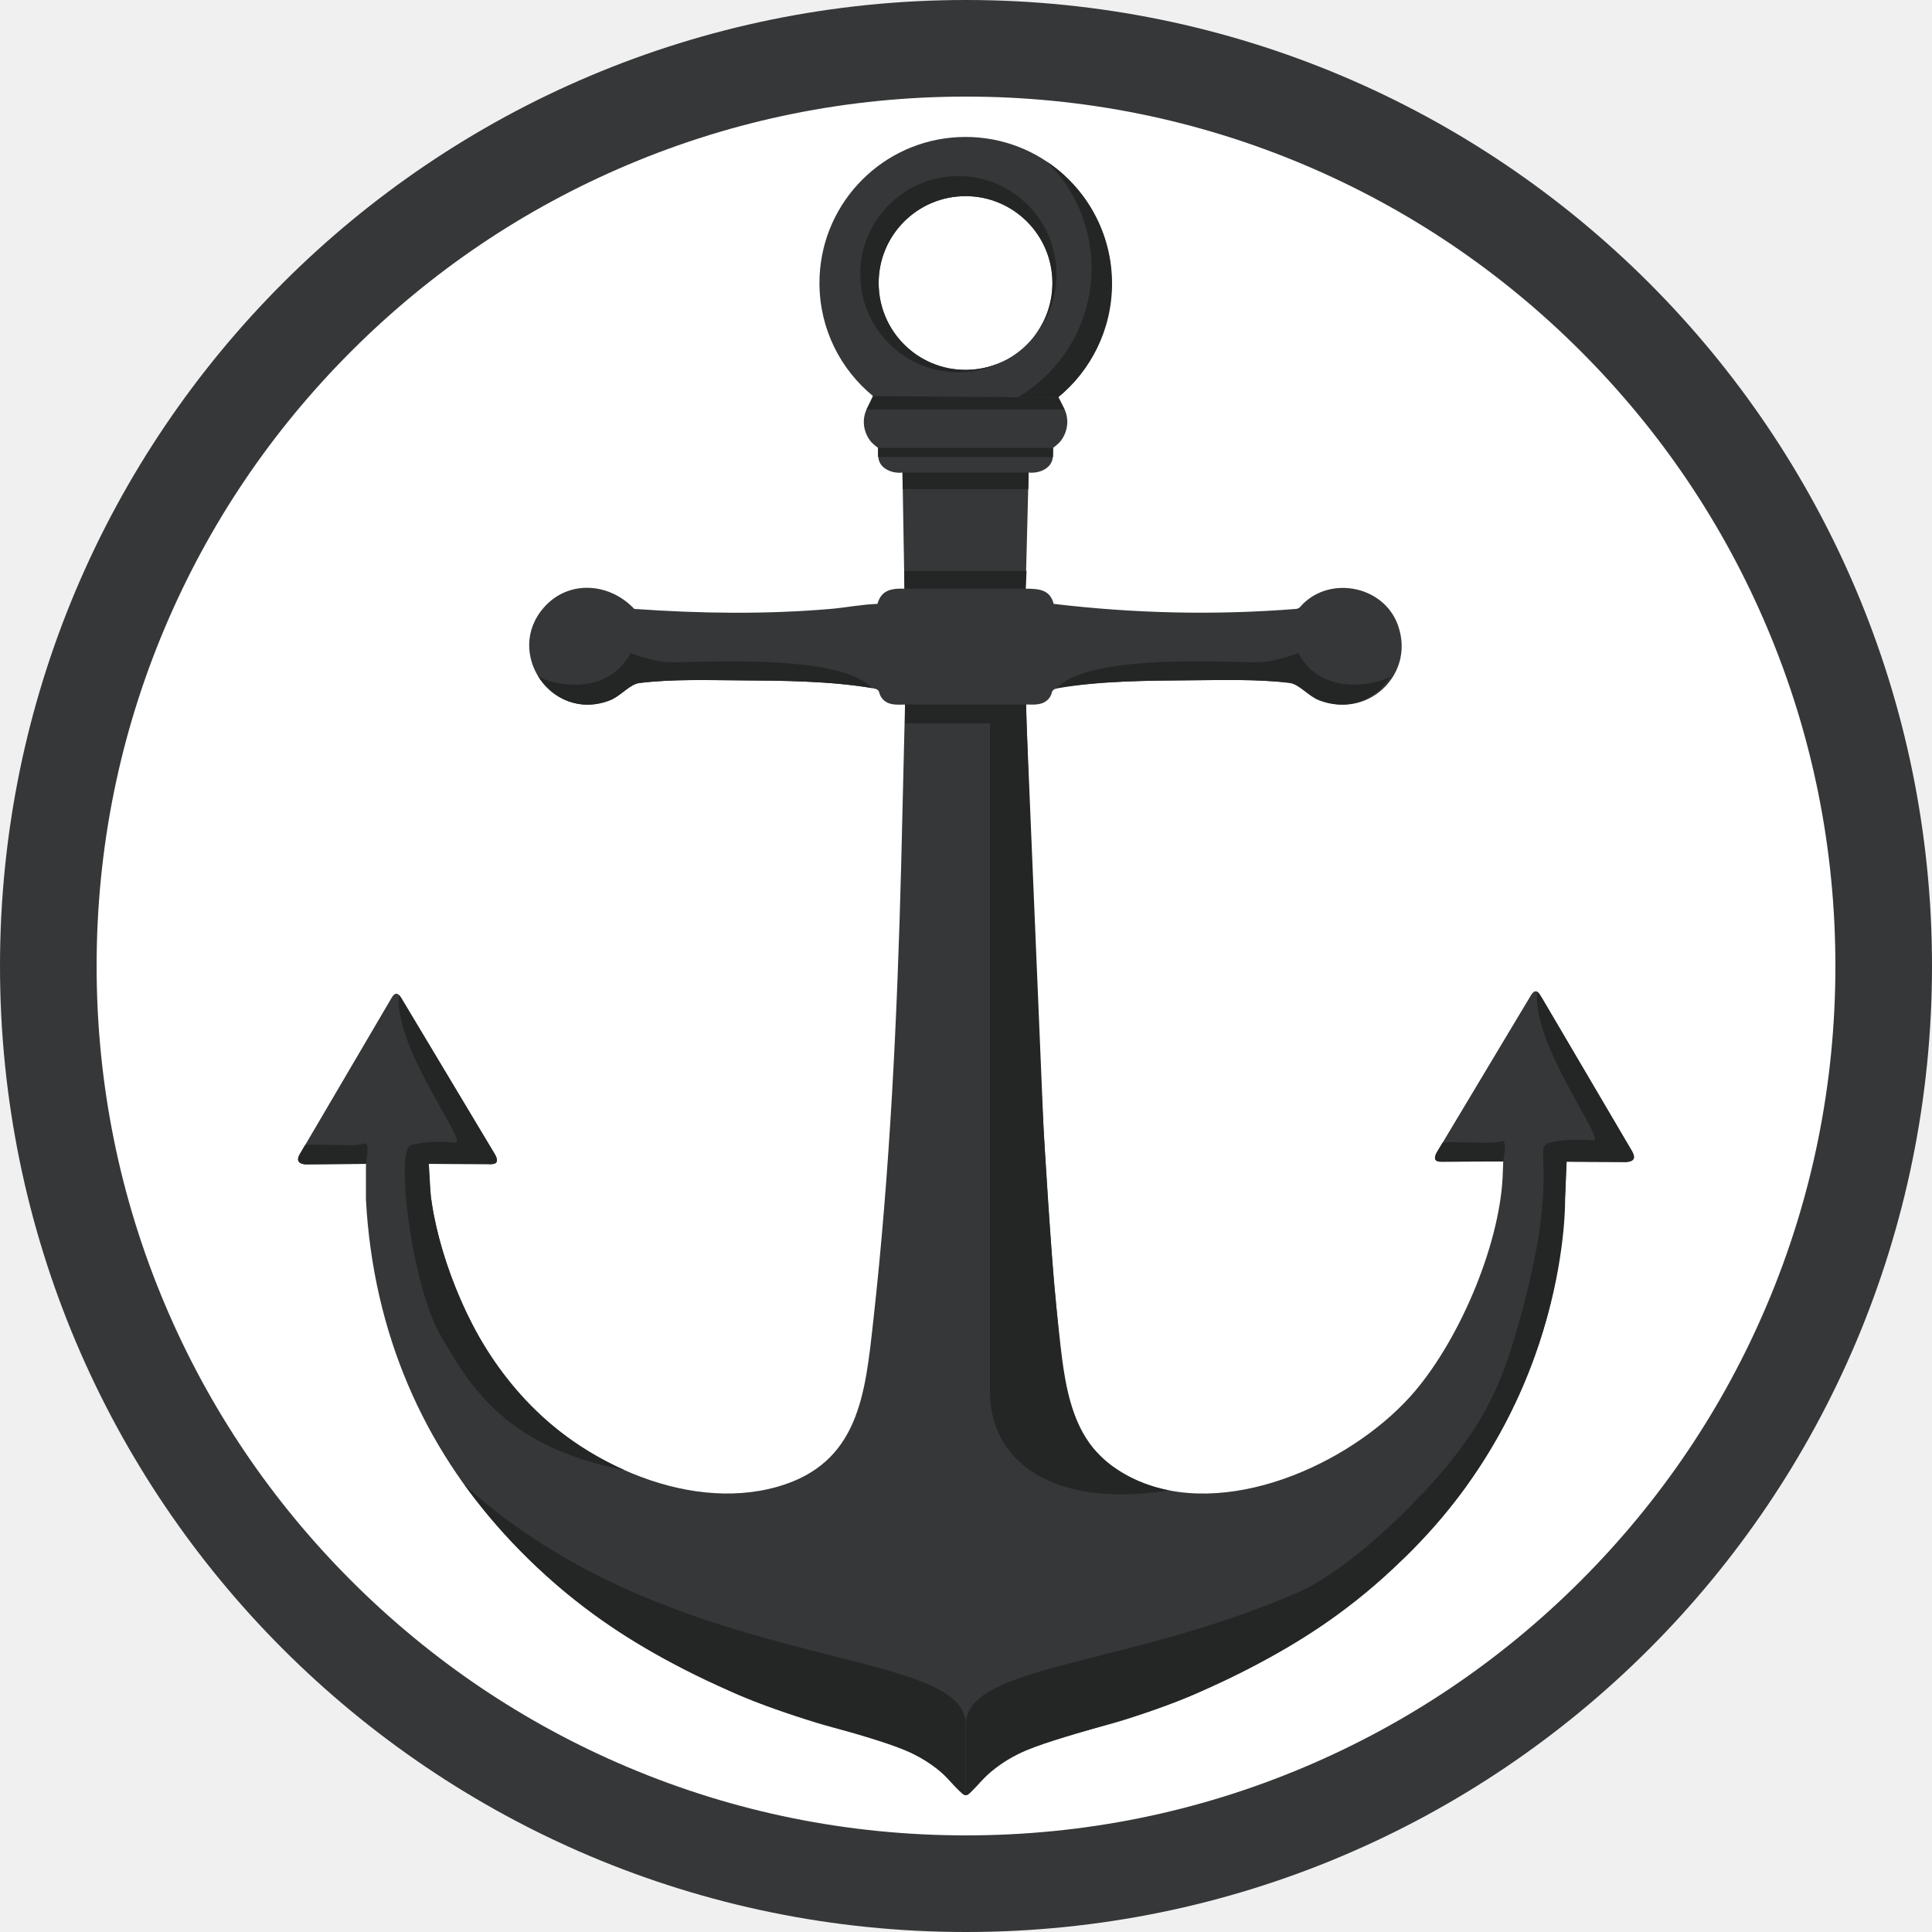
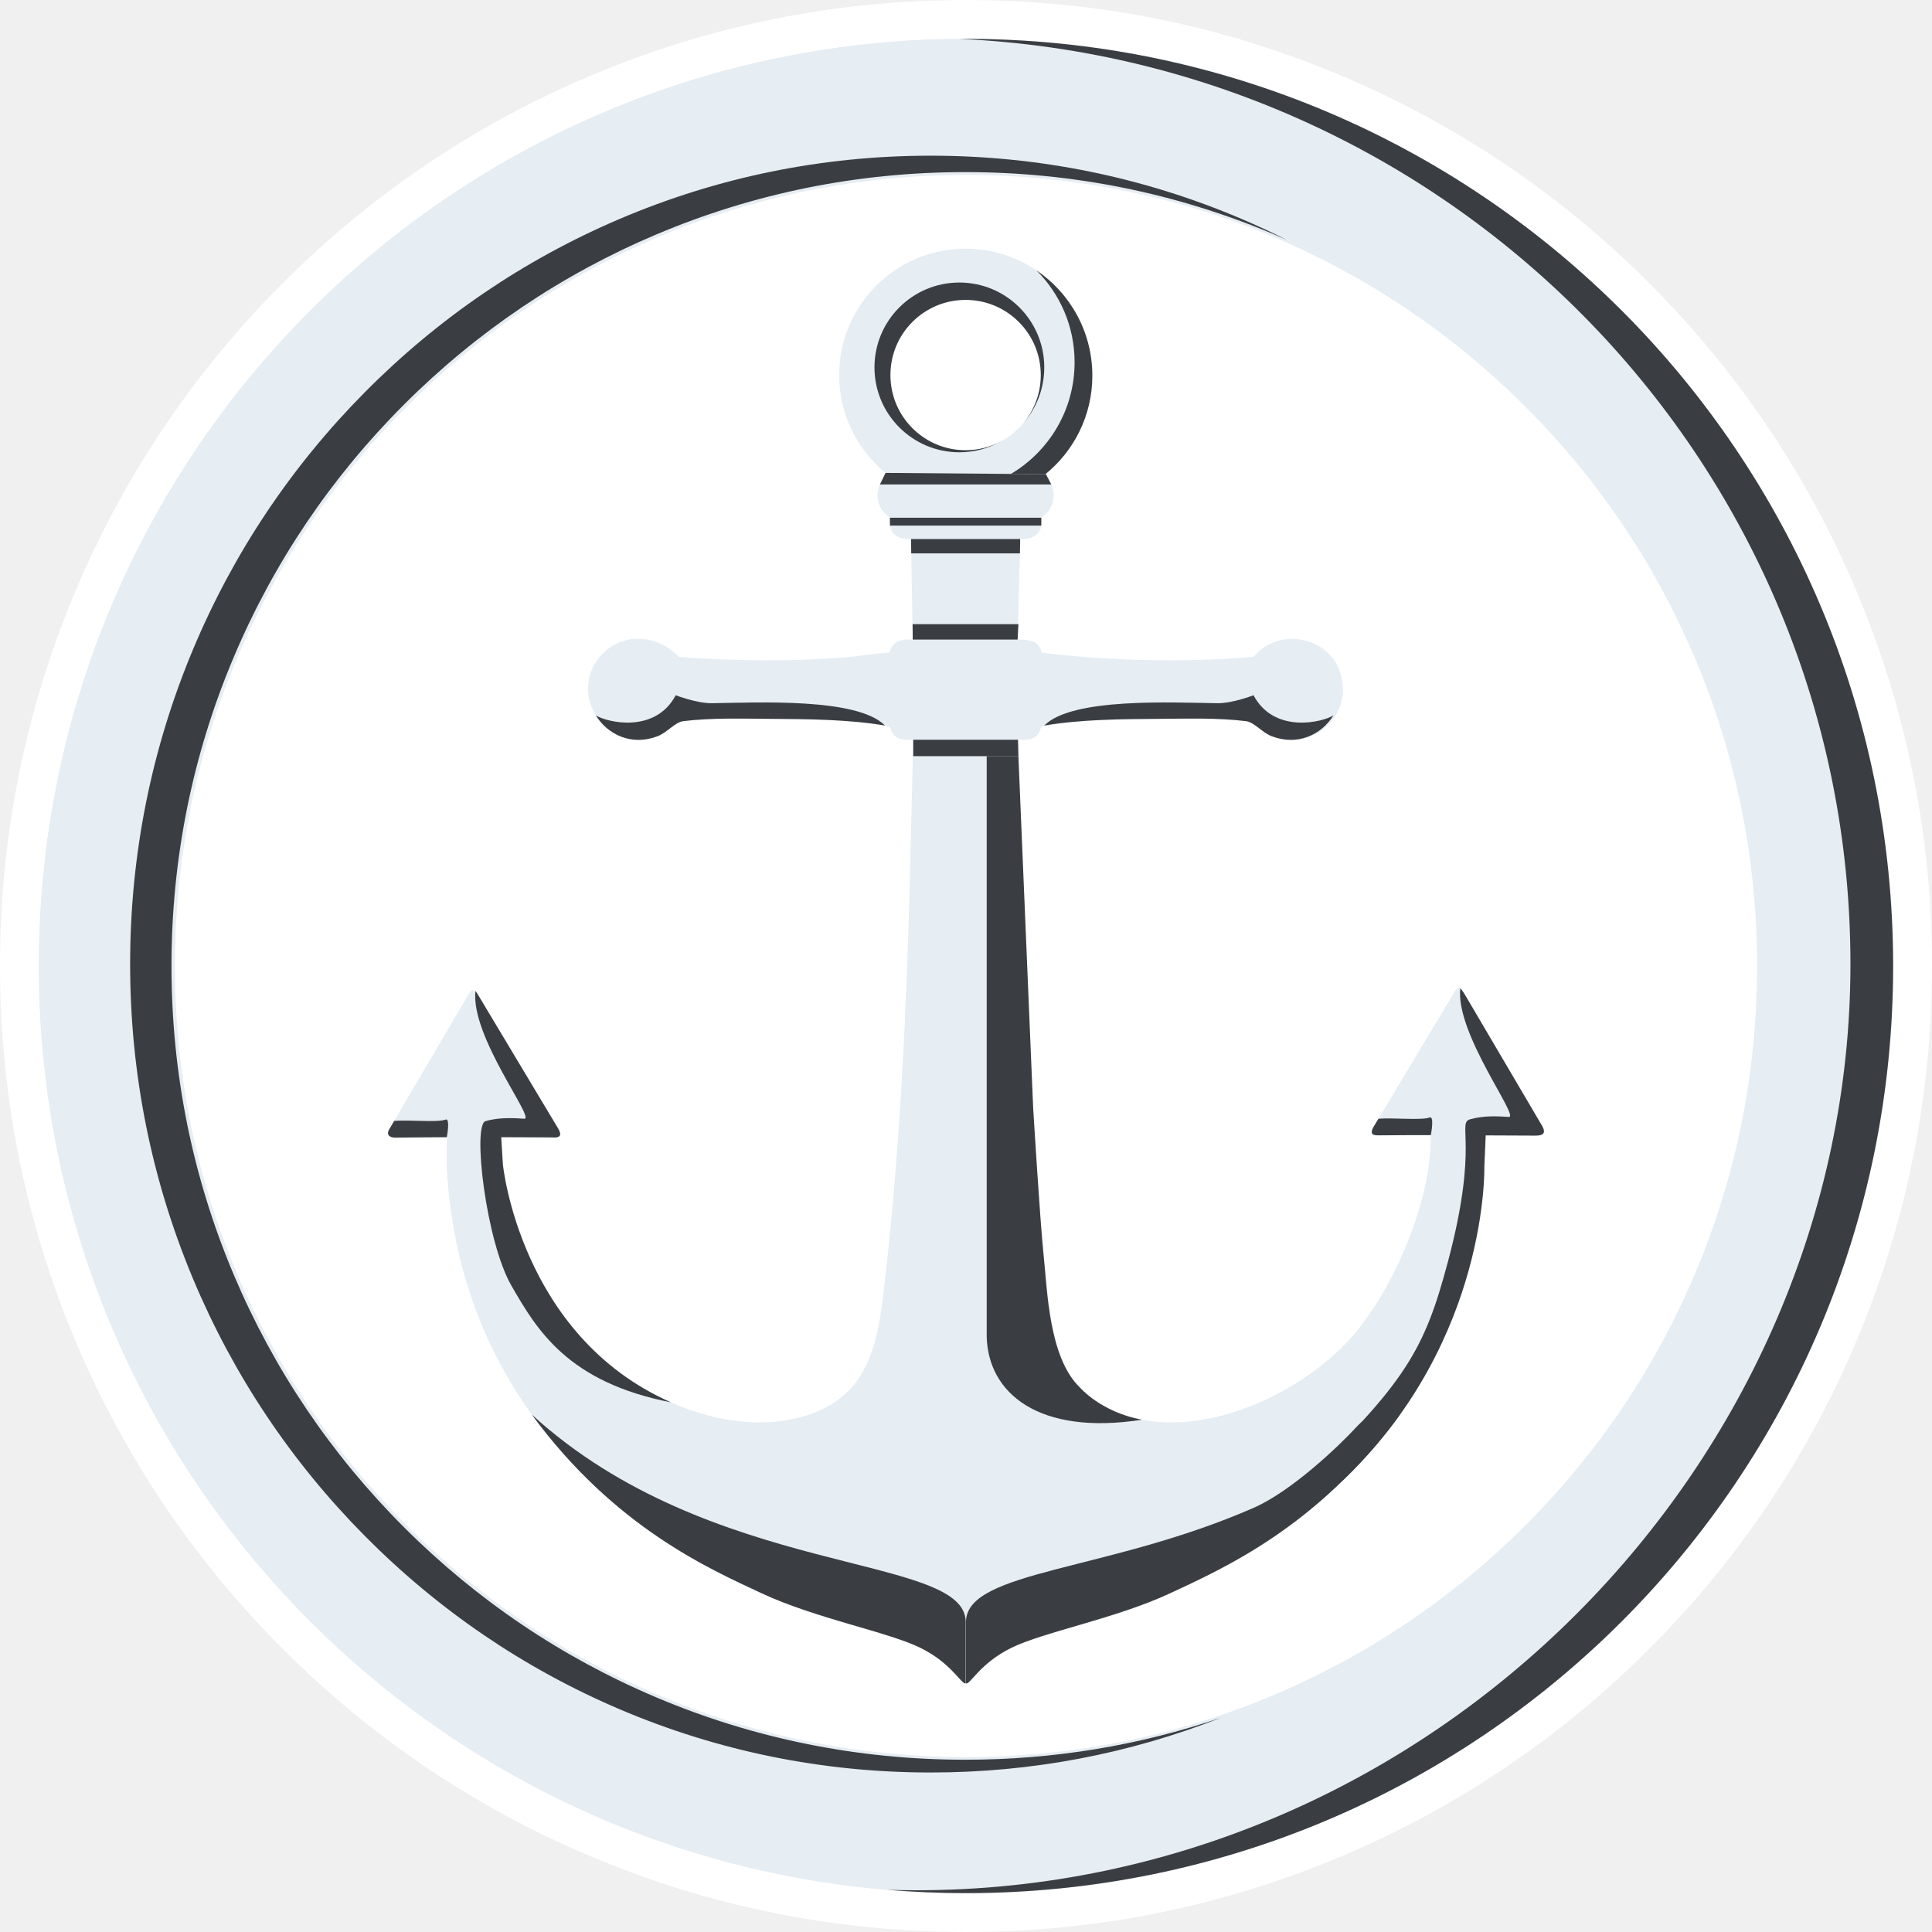
- <svg xmlns="http://www.w3.org/2000/svg" id="Ebene_2" data-name="Ebene 2" viewBox="0 0 1000 1000">
+ <svg xmlns="http://www.w3.org/2000/svg" id="Ebene_2" data-name="Ebene 2" viewBox="0 0 994 994">
  <defs>
    <style>
      .cls-1 {
-         fill: #353738;
+         fill: #fff;
      }

      .cls-2 {
-         fill: #242626;
+         fill: #e6edf3;
+       }
+ 
+       .cls-3 {
+         fill: #3a3e42;
      }
    </style>
  </defs>
  <g id="logo_vII">
-     <circle cx="500" cy="500" r="452" fill="#ffffff" />
-     <path class="cls-1" d="M500,50c60.77,0,119.7,11.89,175.15,35.34,53.58,22.66,101.71,55.12,143.05,96.46,41.34,41.34,73.8,89.47,96.46,143.05,23.45,55.45,35.34,114.37,35.34,175.15s-11.89,119.7-35.34,175.14c-22.66,53.58-55.12,101.71-96.46,143.05-41.34,41.34-89.47,73.8-143.05,96.46-55.45,23.45-114.37,35.34-175.15,35.34s-119.7-11.89-175.14-35.34c-53.58-22.66-101.71-55.12-143.05-96.46-41.34-41.34-73.8-89.47-96.46-143.05-23.45-55.45-35.34-114.37-35.34-175.14s11.89-119.7,35.34-175.15c22.66-53.58,55.12-101.71,96.46-143.05,41.34-41.34,89.47-73.8,143.05-96.46,55.45-23.45,114.37-35.34,175.14-35.34M500,0C223.86,0,0,223.86,0,500s223.86,500,500,500,500-223.86,500-500S776.14,0,500,0h0Z" />
-     <path class="cls-1" d="M845.07,596.56l-47.64-81.16c-1.84-3.31-3.53-2.82-5.13-.05l-48.71,81.29c-1.5,2.95-1.21,4.89,3.01,4.66l31.47-.13s-.14,4.62-.3,7.84c-1.71,36.53-23.38,86.74-47.79,113.8-32.04,35.51-96.09,64.24-142.6,42.98-34.39-15.73-36.1-48.48-39.79-81.59-9.82-88.54-16.49-319.56-16.49-319.56,4.22.09,8.8.51,11.78-3.07,2.55-3.07.27-4.6,5.12-5.43,21.58-3.66,46.01-3.86,67.89-4.02,17.13-.12,35.46-.69,52.66,1.36,4.51.55,6.23,3.67,9.82,6.02,25.05,16.28,55.14-8.23,45.19-35.95-7.54-20.97-36.68-26.05-50.93-9.03l-1.36.62c-41.94,3.38-84.11,2.41-125.9-2.58-1.82-7.32-7.48-7.86-14.49-7.86l1.54-60.12c4.94.6,11.33-1.71,12.39-7.07.37-1.86.25-5.69.25-5.69,0,0,2.61-1.95,3.54-3.06,4.06-4.82,5.07-11.68,2.17-17.37-1.16-2.29-1.45-3.15-2.96-5.87,16.91-13.86,27.56-35.48,27.56-59.05,0-39.49-30.28-71.91-68.9-75.29-.05-.02-.09-.02-.15-.02-2.16-.19-4.35-.28-6.56-.28-2.56,0-5.08.13-7.58.38-38.21,3.79-68.03,36.03-68.03,75.22,0,23.59,10.79,44.66,27.72,58.53-1.54,3.47-1.94,4.12-3.1,6.4-2.89,5.69-1.9,12.55,2.18,17.37.92,1.1,3.53,3.06,3.53,3.06,0,0-.11,3.83.26,5.69,1.05,5.37,7.44,7.68,12.38,7.07l1.02,60.12c-8.26-.39-12.19,1.69-13.98,7.85-8.15.28-16.21,1.91-24.31,2.61-33.81,2.89-67.78,2.38-101.56-.01-12.8-13.6-34.07-15.28-46.85-.65-20.53,23.48,4.22,59.54,34.15,48,5.75-2.22,10.3-8.38,15.4-9,16.98-2.06,35.11-1.47,52-1.36,22.17.14,46.7.31,68.55,4.02,4.86.83,2.58,2.36,5.13,5.43,2.96,3.58,7.56,3.16,11.77,3.07,0,0-1.33,57.14-2,83.41-2.04,78.45-5.75,157.89-14.49,236.15-4.15,37.1-7.25,73.14-49.32,85.23-48.33,13.91-106.61-14.74-137.32-51.61l-7.54-9.62c-19.02-28.09-34.12-67.72-35.54-97.97-.15-3.22-.28-7.84-.28-7.84l31.46.13c4.22.24,4.51-1.72,3.01-4.66l-48.71-81.29c-1.6-2.77-3.29-3.26-5.12.05l-47.65,81.16c-1.39,2.74-.66,4.54,3.29,4.88l31.2-.27-.02,3.07v15.45c7.57,139.5,105.94,232.13,233.69,270.92,20.76,6.3,45.78,10.02,62.82,24.25,4.42,3.7,7.77,8.72,12.23,12.18,1.4,1.1,1.87,1.21,3.28,0,4.48-3.44,7.8-8.51,12.23-12.19,18.14-15.04,46.25-18.98,68.39-25.92,120.45-37.82,217.01-127.93,227.42-259.36.7-8.84,1.16-26.55,1.16-26.55l-.02-3.07,31.2.27c3.96-.34,4.68-2.13,3.29-4.88ZM499.76,191.45c-24.85,0-44.97-20.13-44.97-44.97s20.13-44.96,44.97-44.96,44.97,20.13,44.97,44.96-20.14,44.97-44.97,44.97Z" />
-     <path class="cls-2" d="M531.35,374.45l8.82,210.11s4.08,67.69,6.27,88.39c2.19,20.7,3.05,61.48,21.8,79.29,0,0,12.44,14.53,36.99,19.2-62.04,9.63-92.17-16.12-92.84-49.93v-347.07h18.96Z" />
-     <polygon class="cls-2" points="454.48 231.83 454.51 236.56 545.03 236.56 545.06 231.83 454.48 231.83" />
-     <polygon class="cls-2" points="467.12 244.59 467.23 253.15 532.25 253.15 532.41 244.59 467.12 244.59" />
-     <path class="cls-2" d="M500,929.13v-37.37c1.21-30.28,85.12-29.54,172.19-67.7,22.19-9.73,50.19-36.16,61.55-48.45,11.36-12.29,18.82-.86,25.82-7.26-49.75,67.72-106.28,92.27-137.72,106.98-31.43,14.71-75.49,23.11-94.56,32.45s-24.8,22.23-27.29,21.35Z" />
-     <path class="cls-2" d="M778.07,601.17s2.35-11.91-.82-10.51c-4.91,1.78-22.01-.02-30.5.72l-2.81,4.62c-3.32,5.6,1.07,5.3,3.02,5.3,3.54-.1,31.11-.13,31.11-.13Z" />
-     <path class="cls-2" d="M795.7,513.34c-3.01,27.07,35.8,77.39,29,76.94-6.79-.45-15.22-.86-23.17,1.43-7.95,2.29,5.45,14.98-13.14,84.85-13.95,52.4-24.7,72.83-90.93,135.28-.46,3.07,10.55,12.25,30.54-6.6,84.71-82.55,82.09-185.07,82.09-185.07l.81-18.84,30.34.13c5.32-.15,5.65-2.53,2.43-7.48l-45.25-76.91c-.66-1.15-2.17-3.25-2.71-3.73Z" />
-     <path class="cls-2" d="M499.81,929.13v-37.37c-1.63-40.65-152.3-25.39-259.57-123.41,49.75,67.72,106.28,92.27,137.72,106.98,31.43,14.71,75.49,23.11,94.56,32.45s24.8,22.23,27.29,21.35Z" />
-     <path class="cls-2" d="M189.42,602.4s2.31-11.88-.87-10.48c-4.91,1.78-22.11-.01-30.6.73l-2.71,4.61c-3.11,4.94,2.01,5.41,3.05,5.4,3.54-.1,31.13-.27,31.13-.27Z" />
-     <path class="cls-2" d="M206.55,515.03c-3.01,27.07,36,76.78,29.2,76.32-6.79-.45-15.22-.86-23.17,1.43-7.95,2.29.25,71.99,15.45,98.41s33.76,57.79,95.43,69.82c-90.28-39.88-100.5-142.19-100.5-142.19l-1.02-16.43,30.34.13c6.65.57,5.65-2.53,2.43-7.48l-46.18-77.08c-.66-1.15-1.44-2.46-1.98-2.94Z" />
-     <polygon class="cls-2" points="468.14 304.71 530.87 304.71 531.35 295.49 468.05 295.49 468.14 304.71" />
-     <polygon class="cls-2" points="468.44 364.65 531.1 364.65 531.35 374.45 468.44 374.45 468.44 364.65" />
-     <path class="cls-2" d="M672,338.02s-12.62,4.9-21.74,4.77c-27.05-.4-86.97-3.43-103.43,13.36,21.85-3.71,46.38-3.87,68.55-4.02,16.9-.11,35.02-.7,52,1.36,5.11.63,9.66,6.79,15.4,9,15.7,6.05,29.97-.99,37.04-12.45-6.51,4.12-35.42,11.23-47.82-12.03Z" />
-     <path class="cls-2" d="M278.55,350.06c7.06,11.46,21.34,18.5,37.04,12.45,5.75-2.22,10.3-8.38,15.4-9,16.98-2.06,35.11-1.47,52-1.36,22.17.14,46.7.31,68.55,4.02-16.46-16.79-76.38-13.76-103.43-13.36-9.12.13-21.74-4.77-21.74-4.77-12.4,23.27-41.31,16.15-47.82,12.03Z" />
-     <polygon class="cls-2" points="551.01 211.91 448.53 211.91 451.88 205.01 526.87 205.63 547.47 205.81 547.81 205.81 551.01 211.91" />
-     <path class="cls-2" d="M575.59,146.79c0,23.83-10.97,45.09-28.12,59.02l-20.6-.18c22.81-13.51,38.11-38.37,38.11-66.82,0-21.49-8.74-40.94-22.86-55,20.19,13.65,33.47,36.77,33.47,62.97Z" />
-     <path class="cls-2" d="M546.83,141.9c0-28.04-22.74-50.77-50.78-50.77s-50.78,22.73-50.78,50.77,22.73,50.78,50.78,50.78c9.03,0,17.51-2.36,24.85-6.5-6.3,3.36-13.5,5.27-21.14,5.27-24.84,0-44.97-20.13-44.97-44.97s20.13-44.96,44.97-44.96,44.98,20.13,44.98,44.96c0,10.87-3.85,20.83-10.27,28.61,7.71-8.9,12.36-20.5,12.36-33.2Z" />
+     <path class="cls-1" d="M497,20c263.44,0,477,213.56,477,477s-213.56,477-477,477S20,760.44,20,497,233.56,20,497,20M497,0c-67.09,0-132.18,13.14-193.46,39.07-59.18,25.03-112.33,60.87-157.97,106.5-45.64,45.64-81.47,98.79-106.5,157.97C13.14,364.82,0,429.91,0,497s13.14,132.18,39.06,193.46c25.03,59.18,60.87,112.33,106.5,157.97,45.64,45.64,98.79,81.47,157.97,106.5,61.29,25.92,126.38,39.06,193.46,39.06s132.18-13.14,193.46-39.06c59.18-25.03,112.33-60.87,157.97-106.5,45.64-45.64,81.47-98.79,106.5-157.97,25.92-61.29,39.07-126.38,39.07-193.46s-13.14-132.18-39.07-193.46c-25.03-59.18-60.87-112.33-106.5-157.97-45.64-45.64-98.79-81.47-157.97-106.5C629.18,13.14,564.09,0,497,0h0Z" />
+     <g>
+       <path class="cls-1" d="M497,939c-59.69,0-117.57-11.68-172.04-34.72-52.63-22.26-99.9-54.14-140.51-94.74-40.6-40.6-72.48-87.88-94.74-140.51-23.04-54.47-34.72-112.35-34.72-172.04s11.68-117.57,34.72-172.04c22.26-52.63,54.13-99.9,94.74-140.51,40.6-40.6,87.88-72.48,140.51-94.74,54.47-23.04,112.35-34.72,172.04-34.72s117.57,11.68,172.04,34.72c52.63,22.26,99.9,54.13,140.51,94.74,40.6,40.6,72.48,87.88,94.74,140.51,23.04,54.47,34.72,112.35,34.72,172.04s-11.68,117.57-34.72,172.04c-22.26,52.63-54.14,99.9-94.74,140.51s-87.88,72.48-140.51,94.74c-54.47,23.04-112.35,34.72-172.04,34.72Z" />
+       <path class="cls-2" d="M497,90c54.98,0,108.27,10.75,158.4,31.96,48.46,20.5,91.99,49.85,129.39,87.25,37.4,37.4,66.76,80.93,87.25,129.39,21.2,50.13,31.96,103.43,31.96,158.4s-10.75,108.27-31.96,158.4c-20.5,48.46-49.85,91.99-87.25,129.39-37.4,37.4-80.93,66.76-129.39,87.25-50.13,21.2-103.43,31.96-158.4,31.96s-108.27-10.75-158.4-31.96c-48.46-20.5-91.99-49.85-129.39-87.25-37.4-37.4-66.76-80.93-87.25-129.39-21.2-50.13-31.96-103.43-31.96-158.4s10.75-108.27,31.96-158.4c20.5-48.46,49.85-91.99,87.25-129.39,37.4-37.4,80.93-66.76,129.39-87.25,50.13-21.2,103.43-31.96,158.4-31.96M497,20C233.56,20,20,233.56,20,497s213.56,477,477,477,477-213.56,477-477S760.44,20,497,20h0Z" />
+     </g>
+     <path class="cls-3" d="M207.84,208.17c37.52-37.53,81.2-66.98,129.83-87.55,50.32-21.28,103.8-32.07,158.96-32.07s108.64,10.79,158.96,32.07c2.19.93,4.37,1.87,6.53,2.84-7.59-3.82-15.31-7.4-23.16-10.75-50.71-21.64-104.59-32.61-160.16-32.61s-109.45,10.97-160.16,32.61c-49.03,20.92-93.07,50.89-130.91,89.07-37.87,38.2-67.6,82.69-88.37,132.22-21.5,51.29-32.41,105.8-32.41,162.02s10.91,110.73,32.41,162.02c20.77,49.52,50.49,94.02,88.37,132.22,37.85,38.18,81.89,68.15,130.91,89.07,50.71,21.64,104.59,32.61,160.16,32.61,51.67,0,101.88-9.48,149.44-28.21-42.19,14.37-86.33,21.64-131.6,21.64-55.16,0-108.64-10.79-158.96-32.07-48.62-20.57-92.31-50.02-129.83-87.55-37.53-37.52-66.98-81.2-87.55-129.83-21.28-50.32-32.07-103.8-32.07-158.96s10.79-108.64,32.07-158.96c20.57-48.62,50.02-92.31,87.55-129.83ZM207.84,208.17c37.52-37.53,81.2-66.98,129.83-87.55,50.32-21.28,103.8-32.07,158.96-32.07s108.64,10.79,158.96,32.07c2.19.93,4.37,1.87,6.53,2.84-7.59-3.82-15.31-7.4-23.16-10.75-50.71-21.64-104.59-32.61-160.16-32.61s-109.45,10.97-160.16,32.61c-49.03,20.92-93.07,50.89-130.91,89.07-37.87,38.2-67.6,82.69-88.37,132.22-21.5,51.29-32.41,105.8-32.41,162.02s10.91,110.73,32.41,162.02c20.77,49.52,50.49,94.02,88.37,132.22,37.85,38.18,81.89,68.15,130.91,89.07,50.71,21.64,104.59,32.61,160.16,32.61,51.67,0,101.88-9.48,149.44-28.21-42.19,14.37-86.33,21.64-131.6,21.64-55.16,0-108.64-10.79-158.96-32.07-48.62-20.57-92.31-50.02-129.83-87.55-37.53-37.52-66.98-81.2-87.55-129.83-21.28-50.32-32.07-103.8-32.07-158.96s10.79-108.64,32.07-158.96c20.57-48.62,50.02-92.31,87.55-129.83Z" />
+     <path class="cls-3" d="M497,20c-1.1,0-2.21,0-3.31.02,255.1,11.52,458.35,220.23,458.35,476s-215.18,476.51-480.61,476.51c-5.07,0-10.12-.08-15.15-.25,13.42,1.14,27,1.72,40.72,1.72,263.44,0,477-213.56,477-477S760.44,20,497,20Z" />
+     <path class="cls-2" d="M793.77,580.05l-40.97-69.8c-1.58-2.84-3.04-2.43-4.41-.04l-41.89,69.91c-1.29,2.54-1.04,4.21,2.59,4l27.06-.11s-.12,3.97-.25,6.75c-1.47,31.41-20.1,74.6-41.11,97.87-27.55,30.54-82.64,55.25-122.64,36.97-29.58-13.53-31.05-41.7-34.22-70.17-8.45-76.15-14.18-274.84-14.18-274.84,3.63.08,7.57.44,10.13-2.64,2.19-2.64.23-3.95,4.4-4.67,18.56-3.15,39.57-3.32,58.39-3.45,14.73-.1,30.5-.59,45.29,1.17,3.88.47,5.36,3.16,8.45,5.18,21.54,14,47.42-7.08,38.86-30.92-6.48-18.04-31.55-22.41-43.81-7.76l-1.17.53c-36.07,2.9-72.34,2.07-108.28-2.22-1.57-6.3-6.43-6.76-12.46-6.76l1.32-51.71c4.25.52,9.74-1.47,10.66-6.08.32-1.6.21-4.89.21-4.89,0,0,2.24-1.68,3.05-2.63,3.5-4.15,4.36-10.05,1.86-14.94-1-1.97-1.24-2.7-2.54-5.05,14.54-11.92,23.71-30.51,23.71-50.79,0-33.96-26.04-61.84-59.25-64.76-.04-.02-.08-.02-.13-.02-1.85-.16-3.74-.24-5.65-.24-2.2,0-4.37.11-6.52.33-32.86,3.26-58.51,30.99-58.51,64.69,0,20.29,9.28,38.41,23.84,50.34-1.32,2.98-1.67,3.55-2.67,5.5-2.49,4.89-1.63,10.79,1.87,14.94.79.95,3.04,2.63,3.04,2.63,0,0-.09,3.29.22,4.89.91,4.62,6.4,6.6,10.65,6.08l.88,51.71c-7.1-.34-10.49,1.45-12.02,6.75-7.01.24-13.94,1.64-20.91,2.24-29.08,2.49-58.3,2.05-87.35-.01-11-11.7-29.31-13.14-40.29-.56-17.66,20.2,3.63,51.2,29.37,41.28,4.94-1.91,8.85-7.2,13.25-7.74,14.6-1.77,30.19-1.26,44.72-1.17,19.07.12,40.17.26,58.96,3.45,4.18.71,2.22,2.03,4.41,4.67,2.55,3.08,6.5,2.72,10.12,2.64,0,0-1.14,49.15-1.72,71.74-1.75,67.47-4.94,135.79-12.46,203.1-3.57,31.9-6.24,62.9-42.42,73.3-41.56,11.96-91.69-12.68-118.1-44.39l-6.48-8.27c-16.35-24.16-29.35-58.24-30.57-84.26-.13-2.77-.24-6.75-.24-6.75l27.05.11c3.63.2,3.88-1.48,2.59-4l-41.89-69.91c-1.38-2.38-2.83-2.8-4.4.04l-40.98,69.8c-1.19,2.35-.57,3.9,2.83,4.2l26.83-.23-.02,2.64v13.29c6.51,119.97,91.12,199.64,200.98,233,17.85,5.42,39.37,8.62,54.03,20.86,3.8,3.18,6.68,7.5,10.52,10.48,1.21.95,1.61,1.04,2.82,0,3.85-2.96,6.7-7.32,10.52-10.49,15.6-12.93,39.78-16.32,58.82-22.3,103.59-32.53,186.64-110.03,195.59-223.06.6-7.6,1-22.84,1-22.84l-.02-2.64,26.83.23c3.4-.3,4.02-1.83,2.83-4.2ZM496.79,231.64c-21.37,0-38.68-17.31-38.68-38.68s17.31-38.67,38.68-38.67,38.68,17.31,38.68,38.67-17.32,38.68-38.68,38.68Z" />
+     <path class="cls-3" d="M523.96,389.03l7.58,180.7s3.51,58.22,5.39,76.02,2.62,52.88,18.75,68.19c0,0,10.7,12.5,31.82,16.51-53.36,8.28-79.27-13.87-79.85-42.94v-298.49h16.31Z" />
+     <polygon class="cls-3" points="457.85 266.37 457.88 270.43 535.73 270.43 535.75 266.37 457.85 266.37" />
+     <polygon class="cls-3" points="468.72 277.34 468.82 284.7 524.74 284.7 524.88 277.34 468.72 277.34" />
+     <path class="cls-3" d="M497,866.08v-32.14c1.04-26.04,73.21-25.4,148.09-58.22,19.09-8.37,43.17-31.1,52.94-41.67,9.77-10.57,16.19-.74,22.21-6.24-42.79,58.24-91.41,79.35-118.44,92.01-27.03,12.65-64.92,19.87-81.33,27.91-16.4,8.04-21.33,19.12-23.47,18.36Z" />
+     <path class="cls-3" d="M736.15,584.01s2.02-10.24-.71-9.04c-4.22,1.53-18.93-.02-26.23.62l-2.41,3.97c-2.86,4.82.92,4.56,2.6,4.56,3.04-.09,26.76-.11,26.76-.11Z" />
+     <path class="cls-3" d="M751.31,508.48c-2.58,23.28,30.79,66.56,24.94,66.17-5.84-.39-13.09-.74-19.93,1.23-6.84,1.97,4.69,12.89-11.3,72.98-12,45.07-21.24,62.63-78.21,116.35-.4,2.64,9.08,10.53,26.27-5.68,72.85-71,70.6-159.17,70.6-159.17l.7-16.21,26.1.11c4.58-.13,4.86-2.17,2.09-6.43l-38.92-66.14c-.56-.99-1.87-2.79-2.33-3.21Z" />
+     <path class="cls-3" d="M496.84,866.08v-32.14c-1.4-34.96-130.98-21.84-223.24-106.14,42.79,58.24,91.41,79.35,118.44,92.01,27.03,12.65,64.92,19.87,81.33,27.91,16.4,8.04,21.33,19.12,23.47,18.36Z" />
+     <path class="cls-3" d="M229.88,585.07s1.98-10.22-.75-9.01c-4.22,1.53-19.02-.01-26.32.63l-2.33,3.96c-2.67,4.24,1.73,4.65,2.63,4.65,3.04-.09,26.77-.23,26.77-.23Z" />
+     <path class="cls-3" d="M244.62,509.93c-2.58,23.28,30.96,66.03,25.12,65.64s-13.09-.74-19.93,1.23c-6.84,1.97.22,61.91,13.29,84.64,13.07,22.72,29.03,49.7,82.07,60.05-77.65-34.3-86.43-122.29-86.43-122.29l-.88-14.13,26.1.11c5.72.49,4.86-2.17,2.09-6.43l-39.72-66.29c-.56-.99-1.24-2.12-1.7-2.53Z" />
+     <polygon class="cls-3" points="469.6 329.05 523.55 329.05 523.96 321.12 469.52 321.12 469.6 329.05" />
+     <polygon class="cls-3" points="469.85 380.59 523.75 380.59 523.96 389.03 469.85 389.03 469.85 380.59" />
+     <path class="cls-3" d="M644.93,357.7s-10.85,4.22-18.7,4.1c-23.26-.34-74.8-2.95-88.96,11.49,18.79-3.19,39.89-3.33,58.96-3.45,14.53-.09,30.12-.6,44.72,1.17,4.39.54,8.3,5.84,13.25,7.74,13.5,5.21,25.78-.85,31.85-10.7-5.59,3.54-30.46,9.66-41.12-10.35Z" />
+     <path class="cls-3" d="M306.54,368.05c6.07,9.85,18.35,15.91,31.85,10.7,4.94-1.91,8.85-7.2,13.25-7.74,14.6-1.77,30.19-1.26,44.72-1.17,19.07.12,40.17.26,58.96,3.45-14.16-14.44-65.69-11.83-88.96-11.49-7.84.12-18.7-4.1-18.7-4.1-10.66,20.01-35.53,13.89-41.12,10.35Z" />
+     <polygon class="cls-3" points="540.87 249.23 452.73 249.23 455.61 243.3 520.11 243.83 537.82 243.99 538.12 243.99 540.87 249.23" />
+     <path class="cls-3" d="M562.01,193.23c0,20.5-9.43,38.78-24.19,50.76l-17.72-.15c19.62-11.62,32.77-33,32.77-57.46,0-18.48-7.51-35.21-19.66-47.3,17.37,11.74,28.79,31.62,28.79,54.16Z" />
+     <path class="cls-3" d="M537.27,189.02c0-24.11-19.56-43.66-43.68-43.66s-43.68,19.55-43.68,43.66,19.55,43.68,43.68,43.68c7.77,0,15.06-2.03,21.38-5.59-5.42,2.89-11.61,4.53-18.18,4.53-21.36,0-38.68-17.31-38.68-38.68s17.32-38.67,38.68-38.67,38.69,17.31,38.69,38.67c0,9.34-3.31,17.91-8.84,24.61,6.63-7.65,10.63-17.63,10.63-28.55Z" />
  </g>
</svg>
